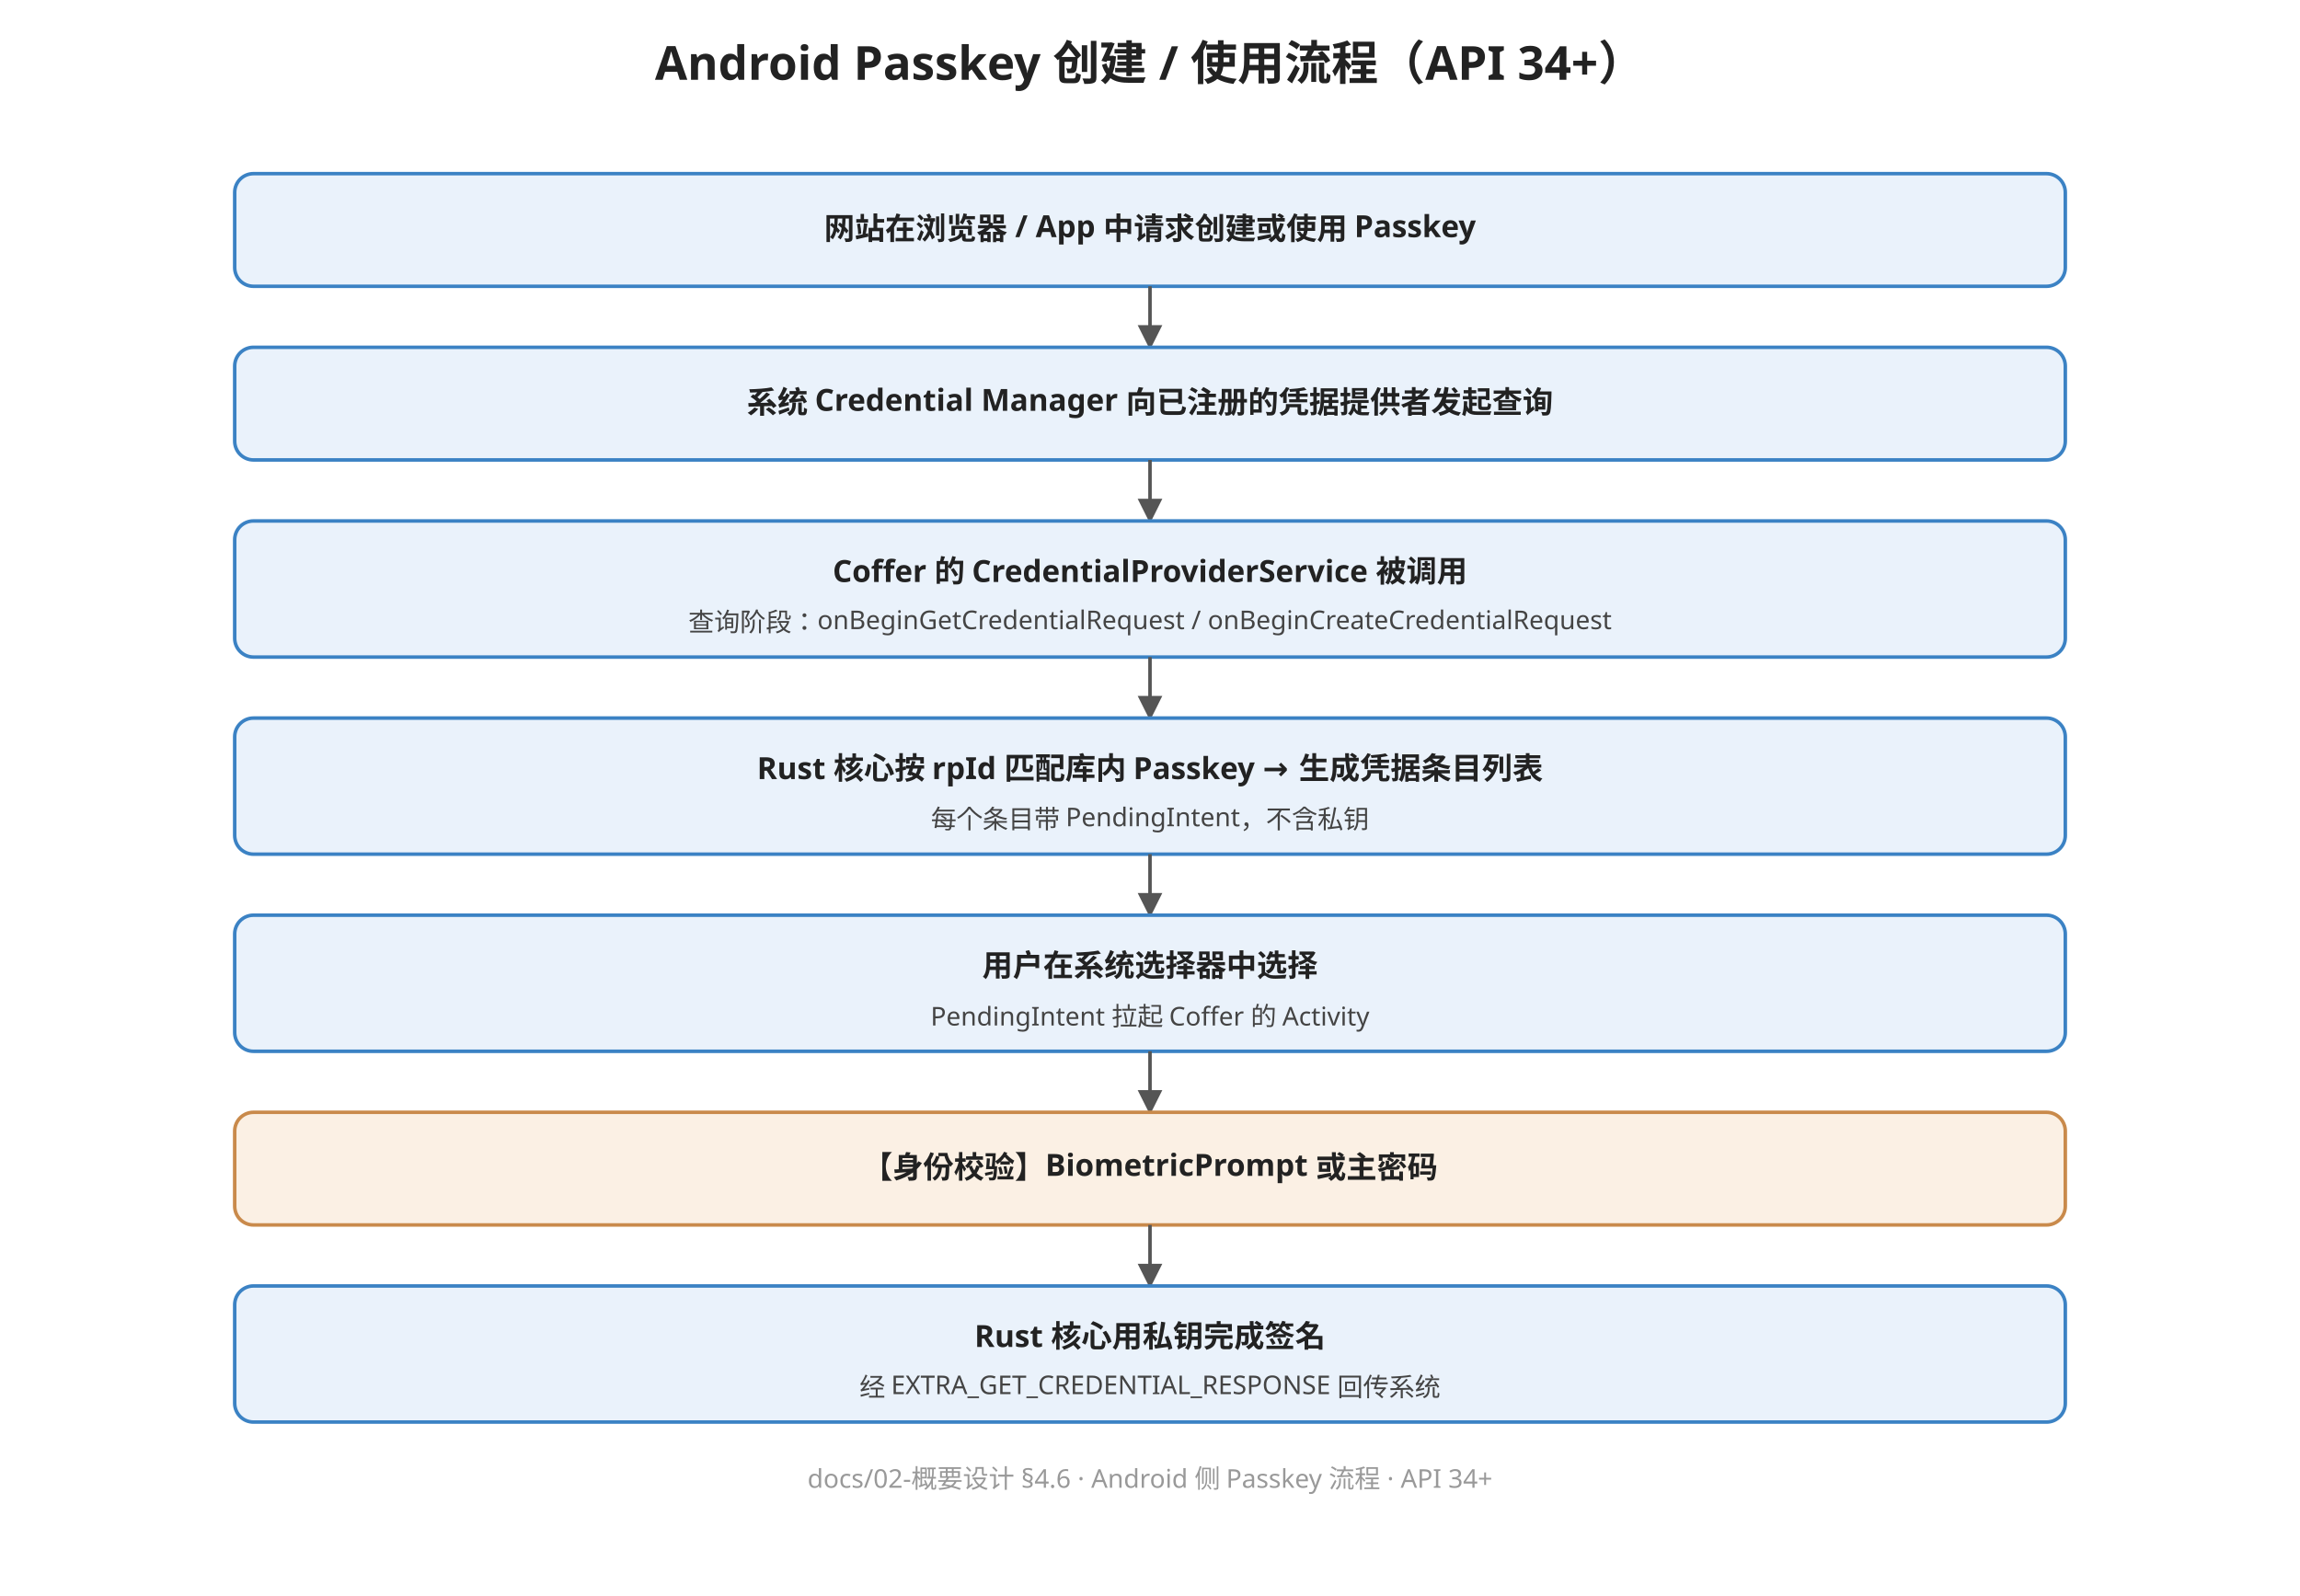
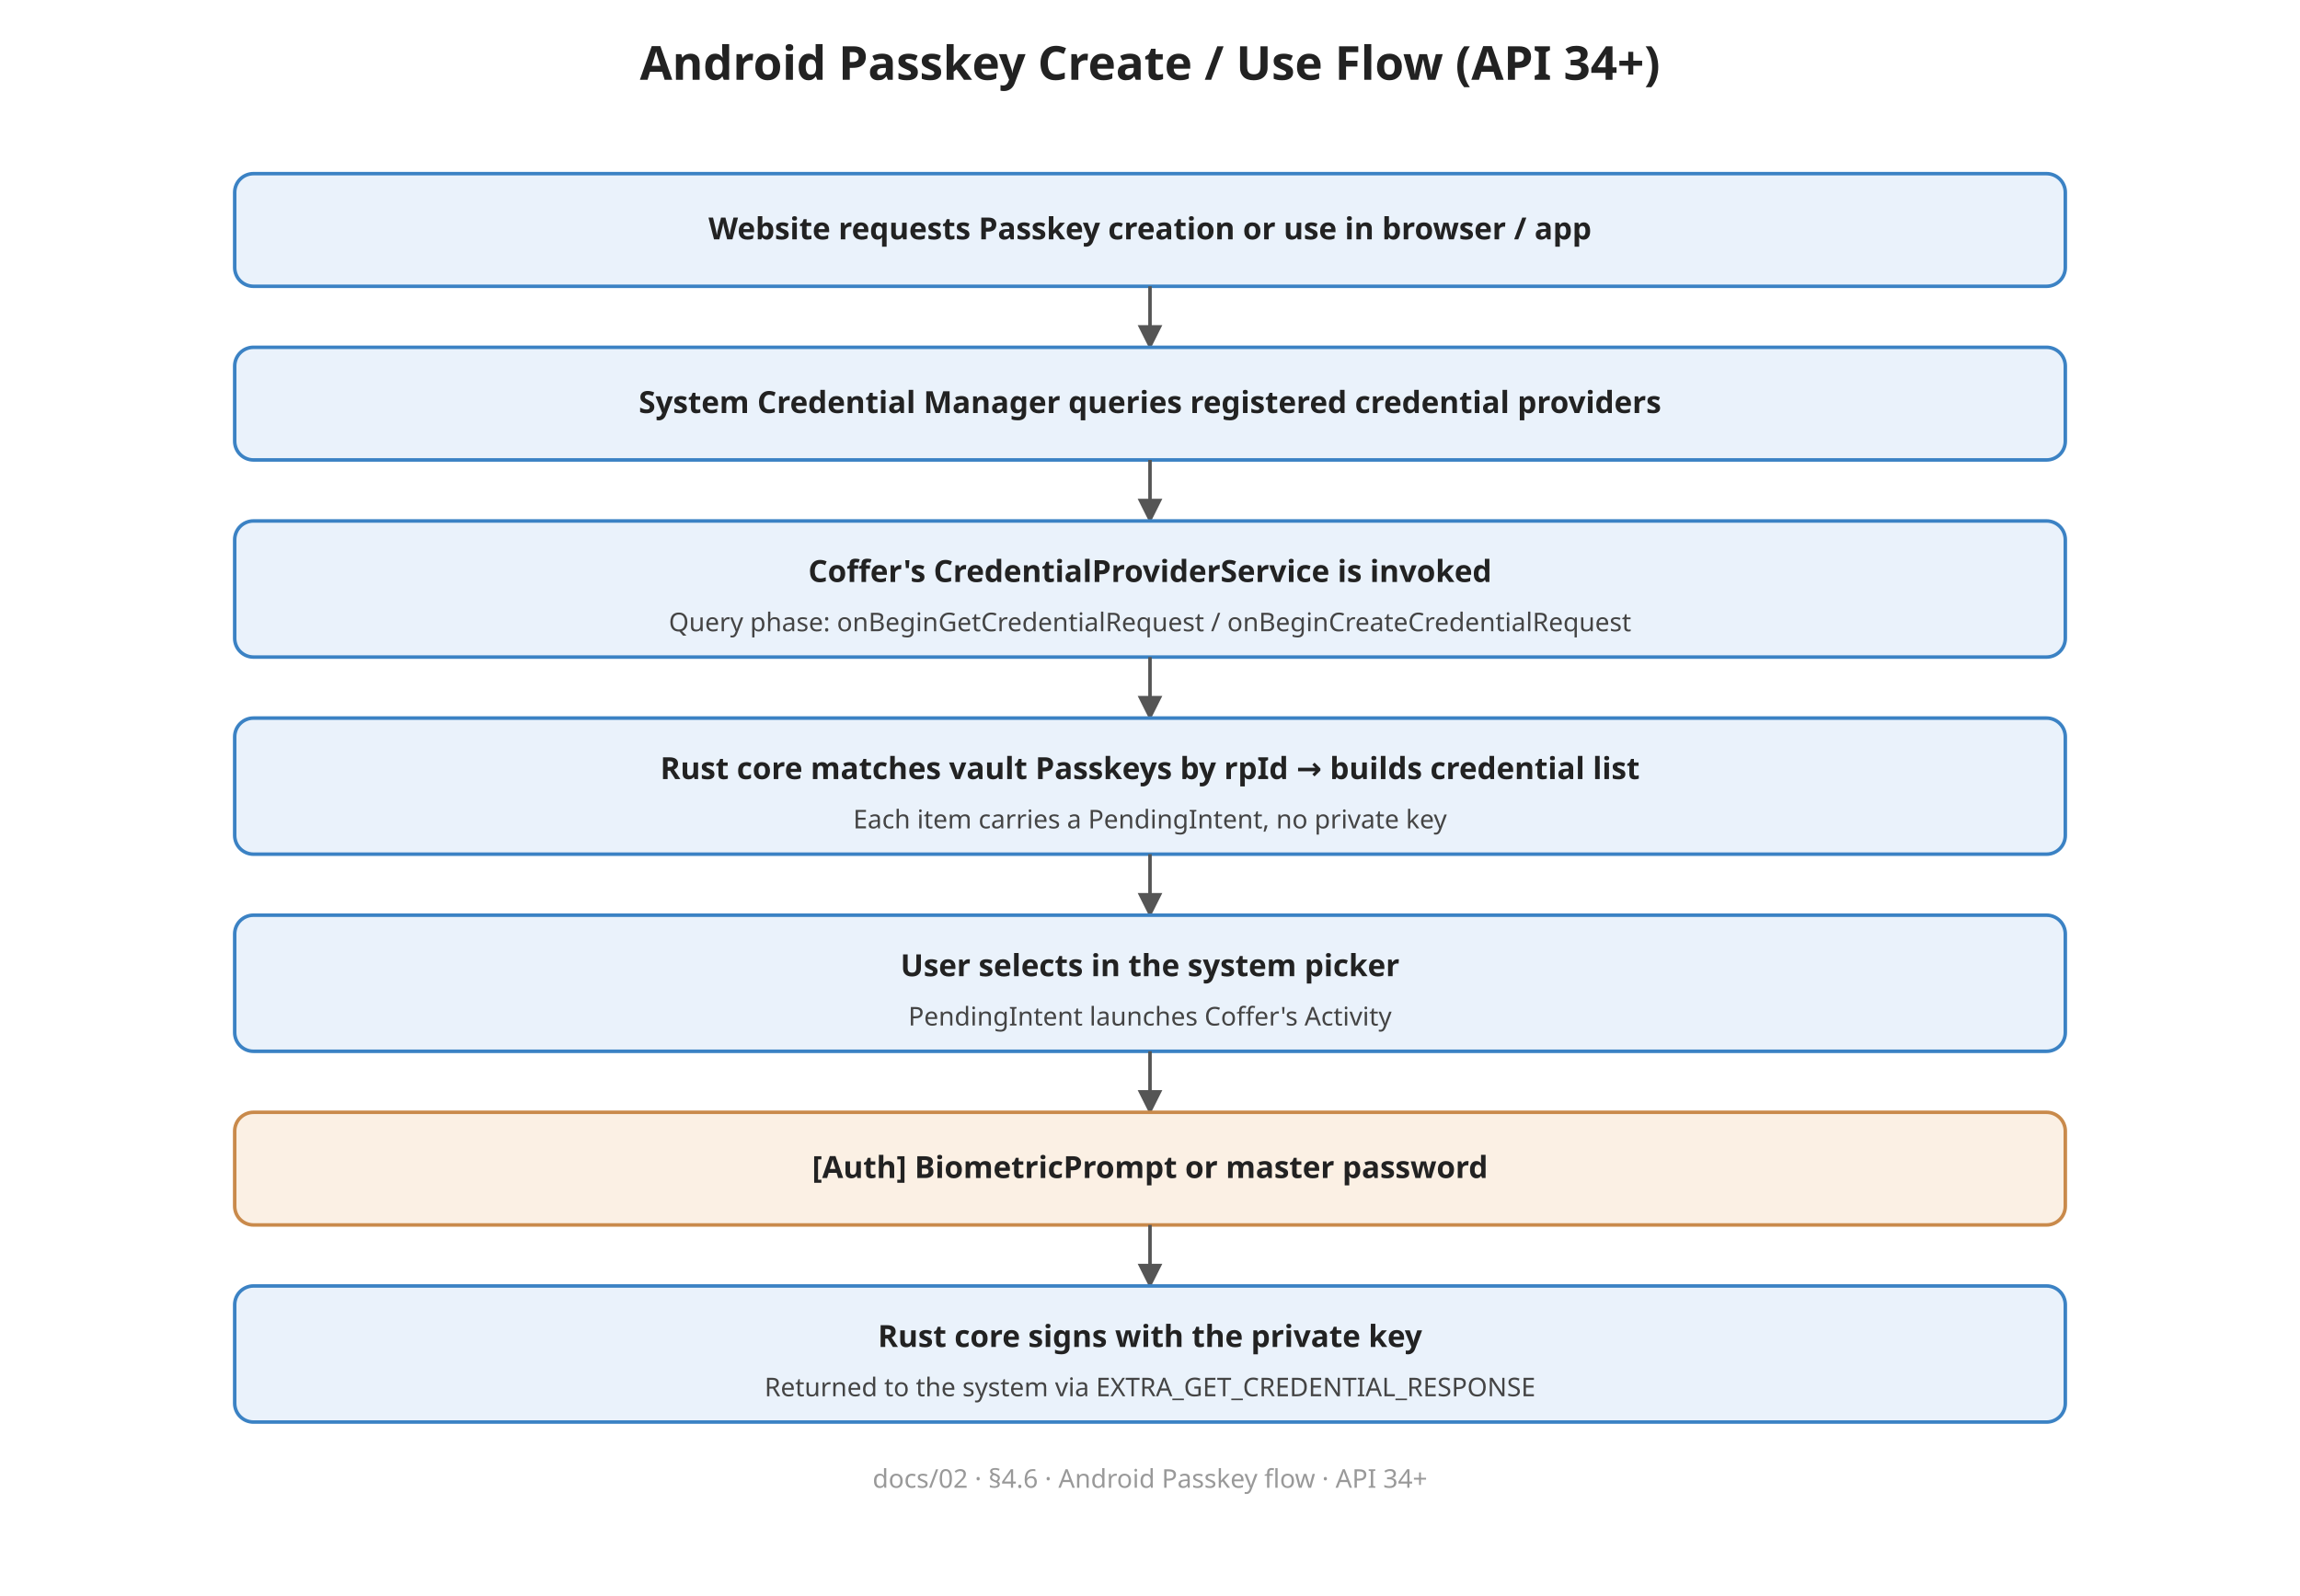
<svg xmlns="http://www.w3.org/2000/svg" viewBox="0 0 980 680" font-family="PingFang SC, Hiragino Sans GB, Microsoft YaHei, sans-serif">
  <defs>
    <marker id="arr" viewBox="0 0 10 10" refX="9" refY="5" markerWidth="7" markerHeight="7" orient="auto-start-reverse">
      <path d="M 0 0 L 10 5 L 0 10 z" fill="#555" />
    </marker>
  </defs>
-   <text x="490" y="34" text-anchor="middle" font-size="20" font-weight="bold" fill="#222">Android Passkey 创建 / 使用流程（API 34+）</text>
+   <text x="490" y="34" text-anchor="middle" font-size="20" font-weight="bold" fill="#222">Android Passkey Create / Use Flow (API 34+)</text>
  <rect x="100" y="74" width="780" height="48" rx="8" fill="#EAF2FB" stroke="#3B82C4" stroke-width="1.5" />
-   <text x="490" y="102" text-anchor="middle" font-size="13" font-weight="bold" fill="#222">网站在浏览器 / App 中请求创建或使用 Passkey</text>
+   <text x="490" y="102" text-anchor="middle" font-size="13" font-weight="bold" fill="#222">Website requests Passkey creation or use in browser / app</text>
  <line x1="490" y1="122" x2="490" y2="148" stroke="#555" stroke-width="1.5" marker-end="url(#arr)" />
  <rect x="100" y="148" width="780" height="48" rx="8" fill="#EAF2FB" stroke="#3B82C4" stroke-width="1.5" />
-   <text x="490" y="176" text-anchor="middle" font-size="13" font-weight="bold" fill="#222">系统 Credential Manager 向已注册的凭据提供者发起查询</text>
+   <text x="490" y="176" text-anchor="middle" font-size="13" font-weight="bold" fill="#222">System Credential Manager queries registered credential providers</text>
  <line x1="490" y1="196" x2="490" y2="222" stroke="#555" stroke-width="1.5" marker-end="url(#arr)" />
  <rect x="100" y="222" width="780" height="58" rx="8" fill="#EAF2FB" stroke="#3B82C4" stroke-width="1.5" />
-   <text x="490" y="248" text-anchor="middle" font-size="13" font-weight="bold" fill="#222">Coffer 的 CredentialProviderService 被调用</text>
-   <text x="490" y="269" text-anchor="middle" font-size="11" fill="#444">查询阶段：onBeginGetCredentialRequest / onBeginCreateCredentialRequest</text>
+   <text x="490" y="248" text-anchor="middle" font-size="13" font-weight="bold" fill="#222">Coffer's CredentialProviderService is invoked</text>
+   <text x="490" y="269" text-anchor="middle" font-size="11" fill="#444">Query phase: onBeginGetCredentialRequest / onBeginCreateCredentialRequest</text>
  <line x1="490" y1="280" x2="490" y2="306" stroke="#555" stroke-width="1.5" marker-end="url(#arr)" />
  <rect x="100" y="306" width="780" height="58" rx="8" fill="#EAF2FB" stroke="#3B82C4" stroke-width="1.5" />
-   <text x="490" y="332" text-anchor="middle" font-size="13" font-weight="bold" fill="#222">Rust 核心按 rpId 匹配库内 Passkey → 生成凭据条目列表</text>
-   <text x="490" y="353" text-anchor="middle" font-size="11" fill="#444">每个条目带 PendingIntent，不含私钥</text>
+   <text x="490" y="332" text-anchor="middle" font-size="13" font-weight="bold" fill="#222">Rust core matches vault Passkeys by rpId → builds credential list</text>
+   <text x="490" y="353" text-anchor="middle" font-size="11" fill="#444">Each item carries a PendingIntent, no private key</text>
  <line x1="490" y1="364" x2="490" y2="390" stroke="#555" stroke-width="1.5" marker-end="url(#arr)" />
  <rect x="100" y="390" width="780" height="58" rx="8" fill="#EAF2FB" stroke="#3B82C4" stroke-width="1.5" />
-   <text x="490" y="416" text-anchor="middle" font-size="13" font-weight="bold" fill="#222">用户在系统选择器中选择</text>
-   <text x="490" y="437" text-anchor="middle" font-size="11" fill="#444">PendingIntent 拉起 Coffer 的 Activity</text>
+   <text x="490" y="416" text-anchor="middle" font-size="13" font-weight="bold" fill="#222">User selects in the system picker</text>
+   <text x="490" y="437" text-anchor="middle" font-size="11" fill="#444">PendingIntent launches Coffer's Activity</text>
  <line x1="490" y1="448" x2="490" y2="474" stroke="#555" stroke-width="1.5" marker-end="url(#arr)" />
  <rect x="100" y="474" width="780" height="48" rx="8" fill="#FBF0E4" stroke="#C98A4B" stroke-width="1.5" />
-   <text x="490" y="502" text-anchor="middle" font-size="13" font-weight="bold" fill="#222">【身份校验】BiometricPrompt 或主密码</text>
+   <text x="490" y="502" text-anchor="middle" font-size="13" font-weight="bold" fill="#222">[Auth] BiometricPrompt or master password</text>
  <line x1="490" y1="522" x2="490" y2="548" stroke="#555" stroke-width="1.5" marker-end="url(#arr)" />
  <rect x="100" y="548" width="780" height="58" rx="8" fill="#EAF2FB" stroke="#3B82C4" stroke-width="1.5" />
-   <text x="490" y="574" text-anchor="middle" font-size="13" font-weight="bold" fill="#222">Rust 核心用私钥完成签名</text>
-   <text x="490" y="595" text-anchor="middle" font-size="11" fill="#444">经 EXTRA_GET_CREDENTIAL_RESPONSE 回传系统</text>
-   <text x="490" y="634" text-anchor="middle" font-size="11" fill="#999">docs/02-概要设计 §4.6 · Android 侧 Passkey 流程 · API 34+</text>
+   <text x="490" y="574" text-anchor="middle" font-size="13" font-weight="bold" fill="#222">Rust core signs with the private key</text>
+   <text x="490" y="595" text-anchor="middle" font-size="11" fill="#444">Returned to the system via EXTRA_GET_CREDENTIAL_RESPONSE</text>
+   <text x="490" y="634" text-anchor="middle" font-size="11" fill="#999">docs/02 · §4.6 · Android Passkey flow · API 34+</text>
</svg>
